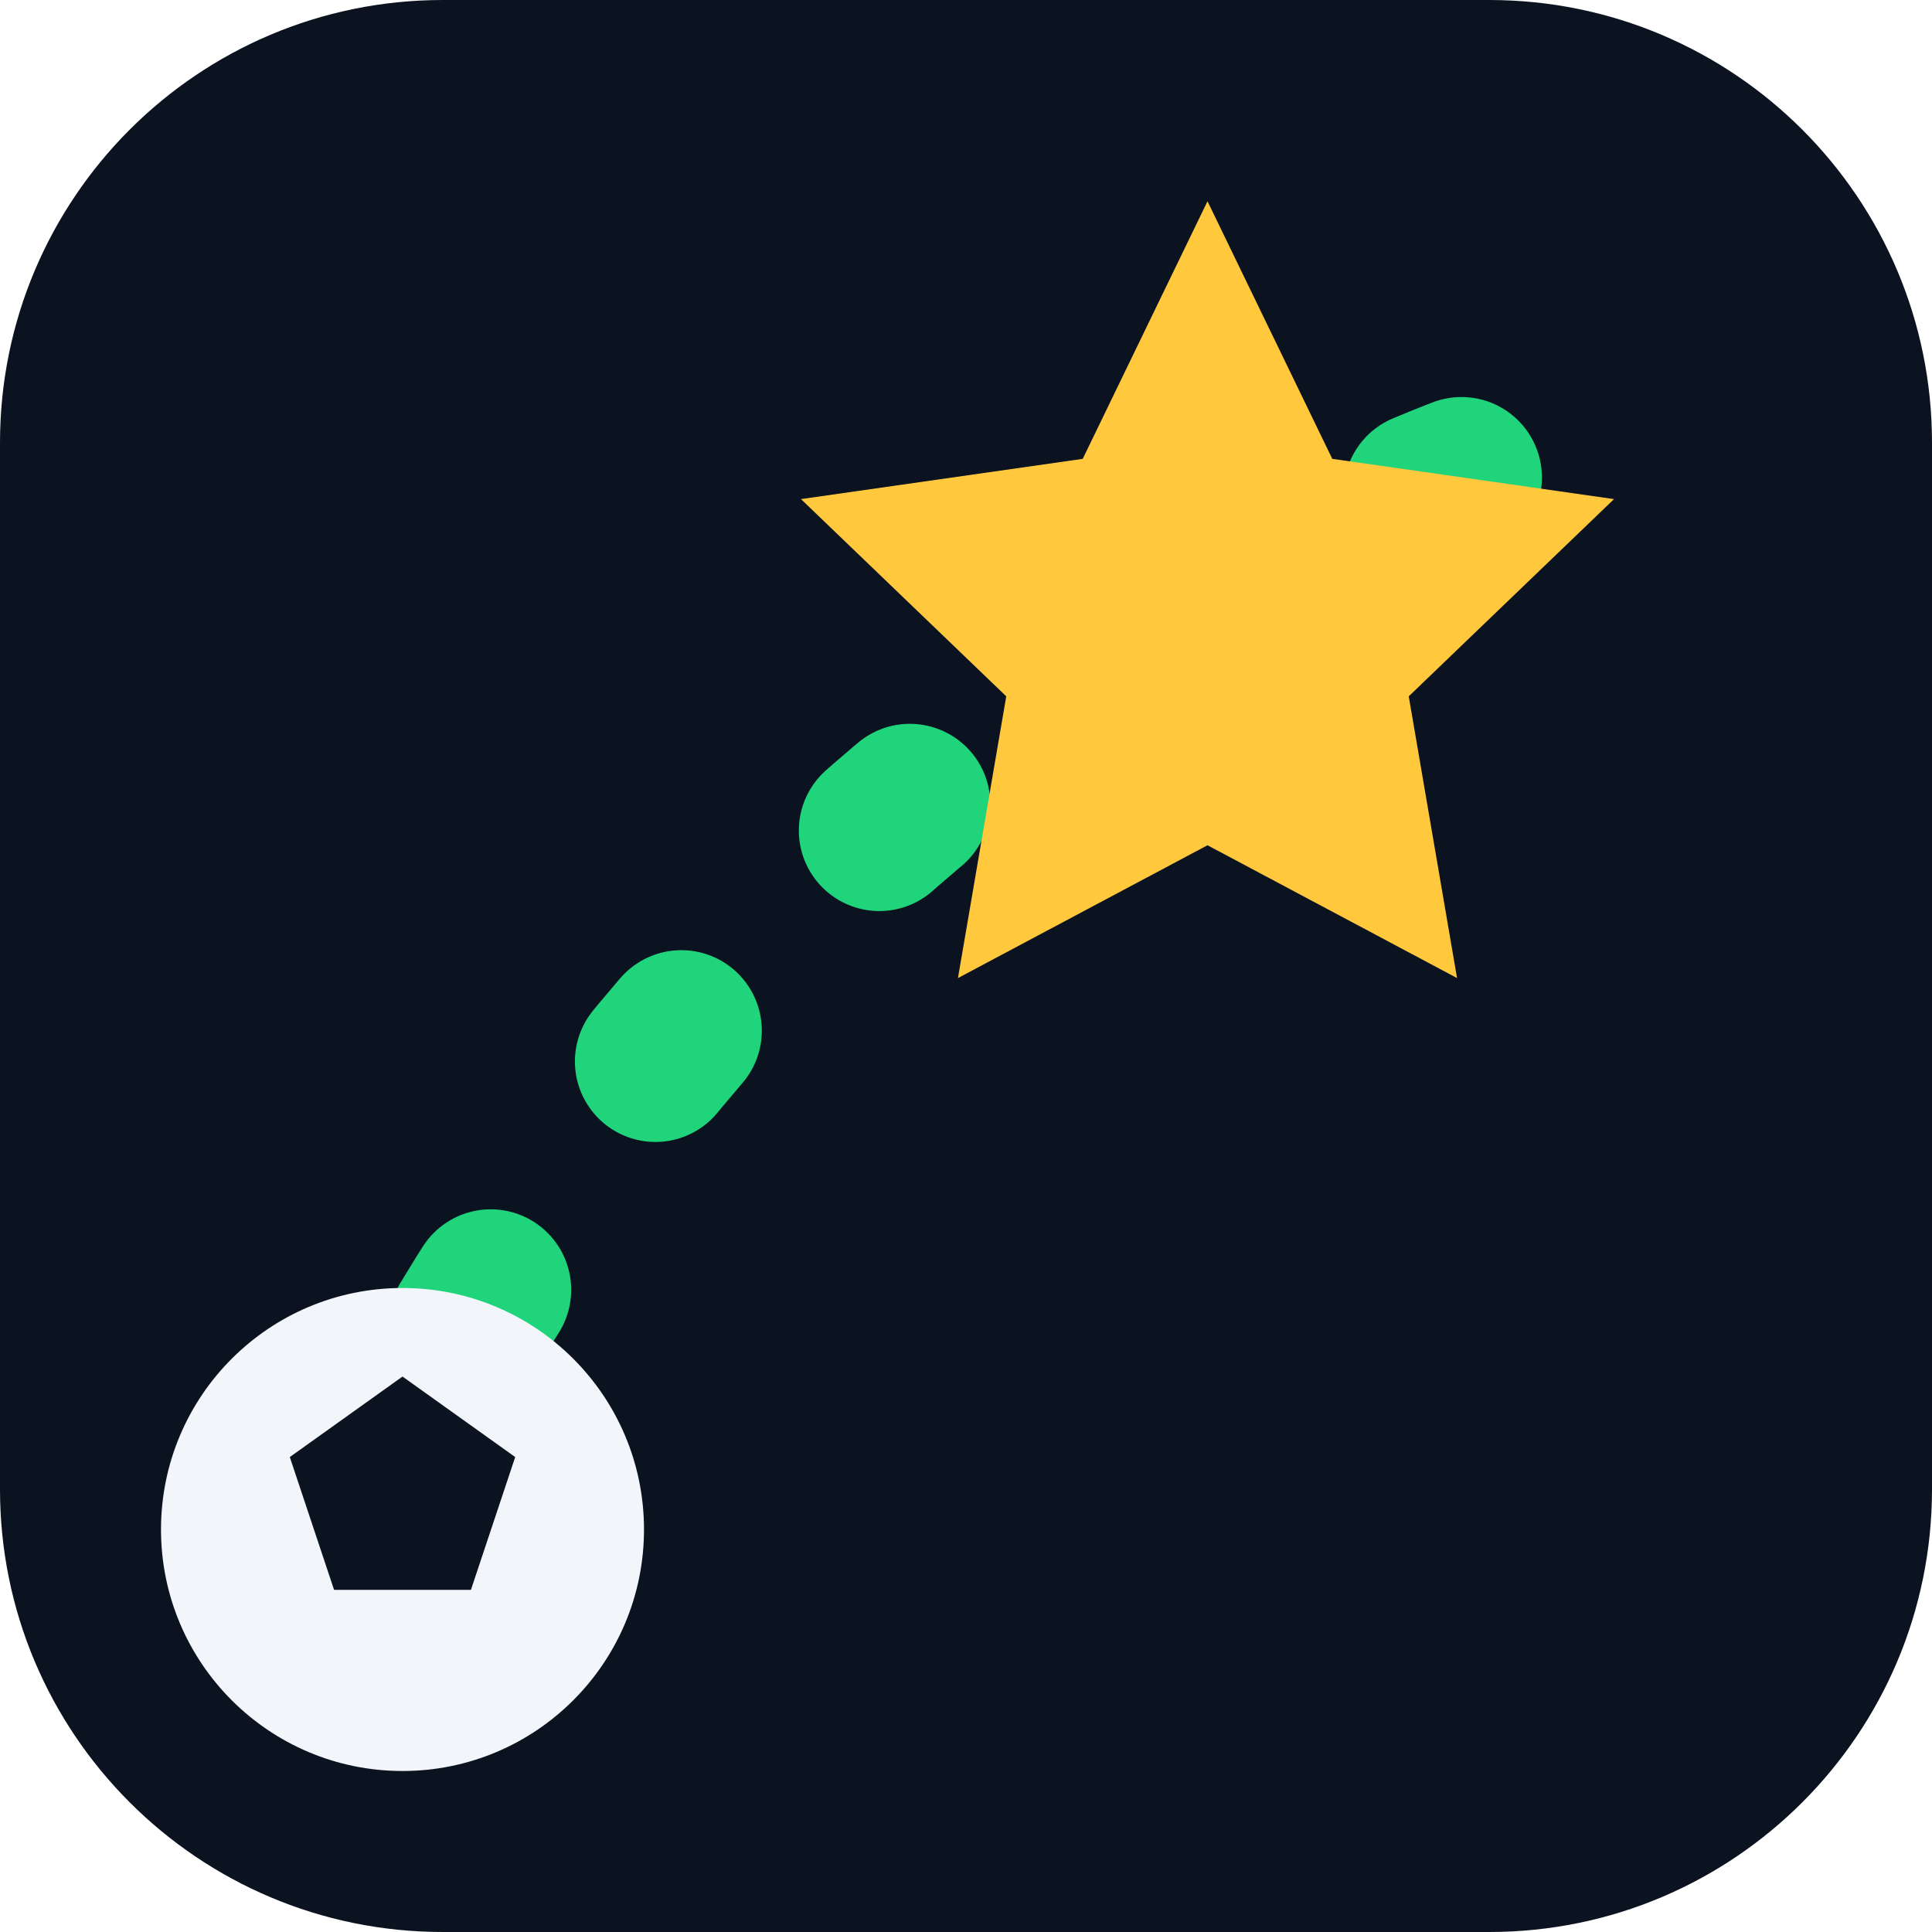
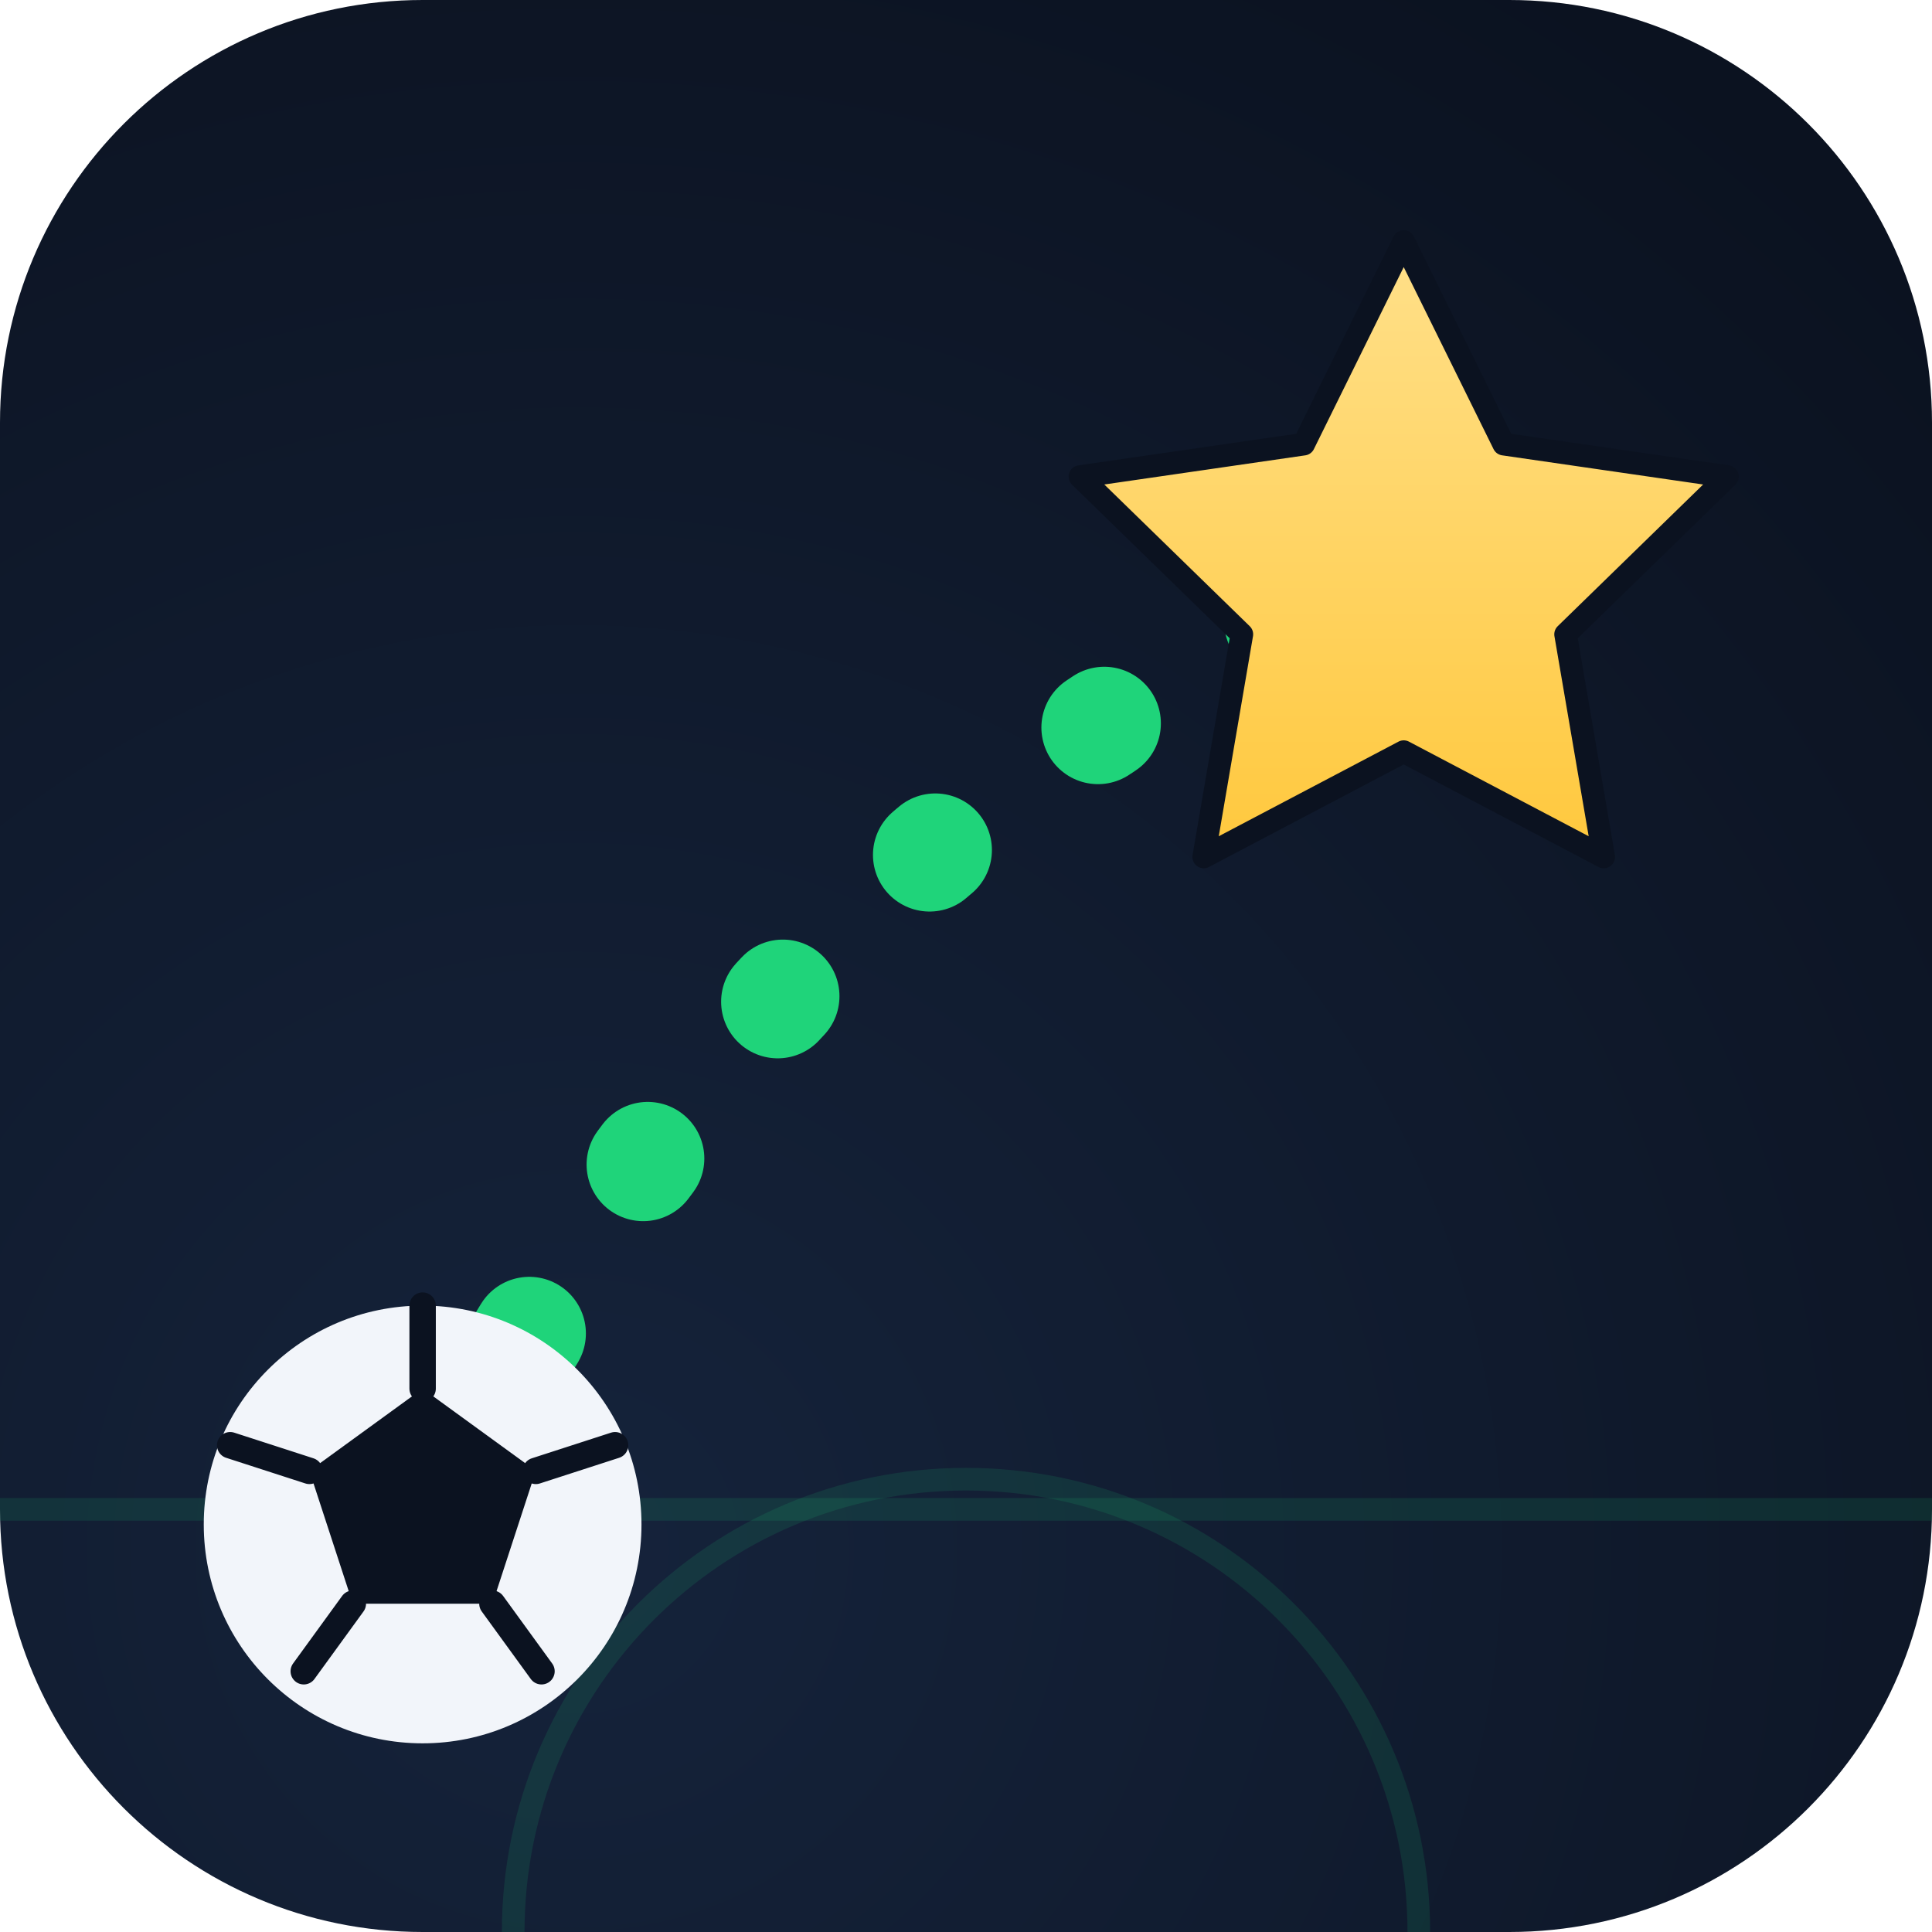
- <svg xmlns="http://www.w3.org/2000/svg" viewBox="0 0 48 48">
-   <rect width="48" height="48" rx="11" fill="#0b1220" />
-   <path d="M8 40C15 24 27 14 42 10" fill="none" stroke="#1fd47a" stroke-width="4" stroke-linecap="round" stroke-dasharray="1 7" />
-   <path d="M30 5l3.1 6.4 7 1-5.1 4.9 1.2 7-6.2-3.3-6.2 3.3 1.2-7-5.1-4.9 7-1z" fill="#ffc83d" />
-   <circle cx="10" cy="38" r="6" fill="#f2f5fa" />
-   <path d="M10 34.2l2.8 2-1.1 3.3h-3.4l-1.1-3.3z" fill="#0b1220" />
+ <svg xmlns="http://www.w3.org/2000/svg" viewBox="0 0 512 512">
+   <defs>
+     <radialGradient id="bg" cx="30%" cy="80%" r="95%">
+       <stop offset="0" stop-color="#15233b" />
+       <stop offset="1" stop-color="#0B1220" />
+     </radialGradient>
+     <linearGradient id="star" x1="0" y1="0" x2="0" y2="1">
+       <stop offset="0" stop-color="#FFE08A" />
+       <stop offset="1" stop-color="#FFC83D" />
+     </linearGradient>
+   </defs>
+   <rect width="512" height="512" rx="112" fill="url(#bg)" />
+   <g fill="none" stroke="#1FD47A" stroke-opacity=".12" stroke-width="6">
+     <circle cx="256" cy="512" r="120" />
+     <path d="M0 400H512" />
+   </g>
+   <path d="M112 404C170 290 250 200 372 150" fill="none" stroke="#1FD47A" stroke-width="30" stroke-linecap="round" stroke-dasharray="2 54" />
+   <path d="M372 64l26.5 53.7 59.3 8.6-42.9 41.8 10.1 59-53-27.9-53 27.9 10.1-59-42.9-41.8 59.3-8.6z" fill="url(#star)" stroke="#0B1220" stroke-width="6" stroke-linejoin="round" />
+   <circle cx="112" cy="404" r="58" fill="#F2F5FA" />
+   <path d="M112 368l30 21.8-11.5 35.2h-37l-11.5-35.2z" fill="#0B1220" />
+   <path d="M112 368V346M142 389.8l21-6.8M130.5 425l13 17.9M93.5 425l-13 17.9M82 389.8l-21-6.8" stroke="#0B1220" stroke-width="7" stroke-linecap="round" />
</svg>
